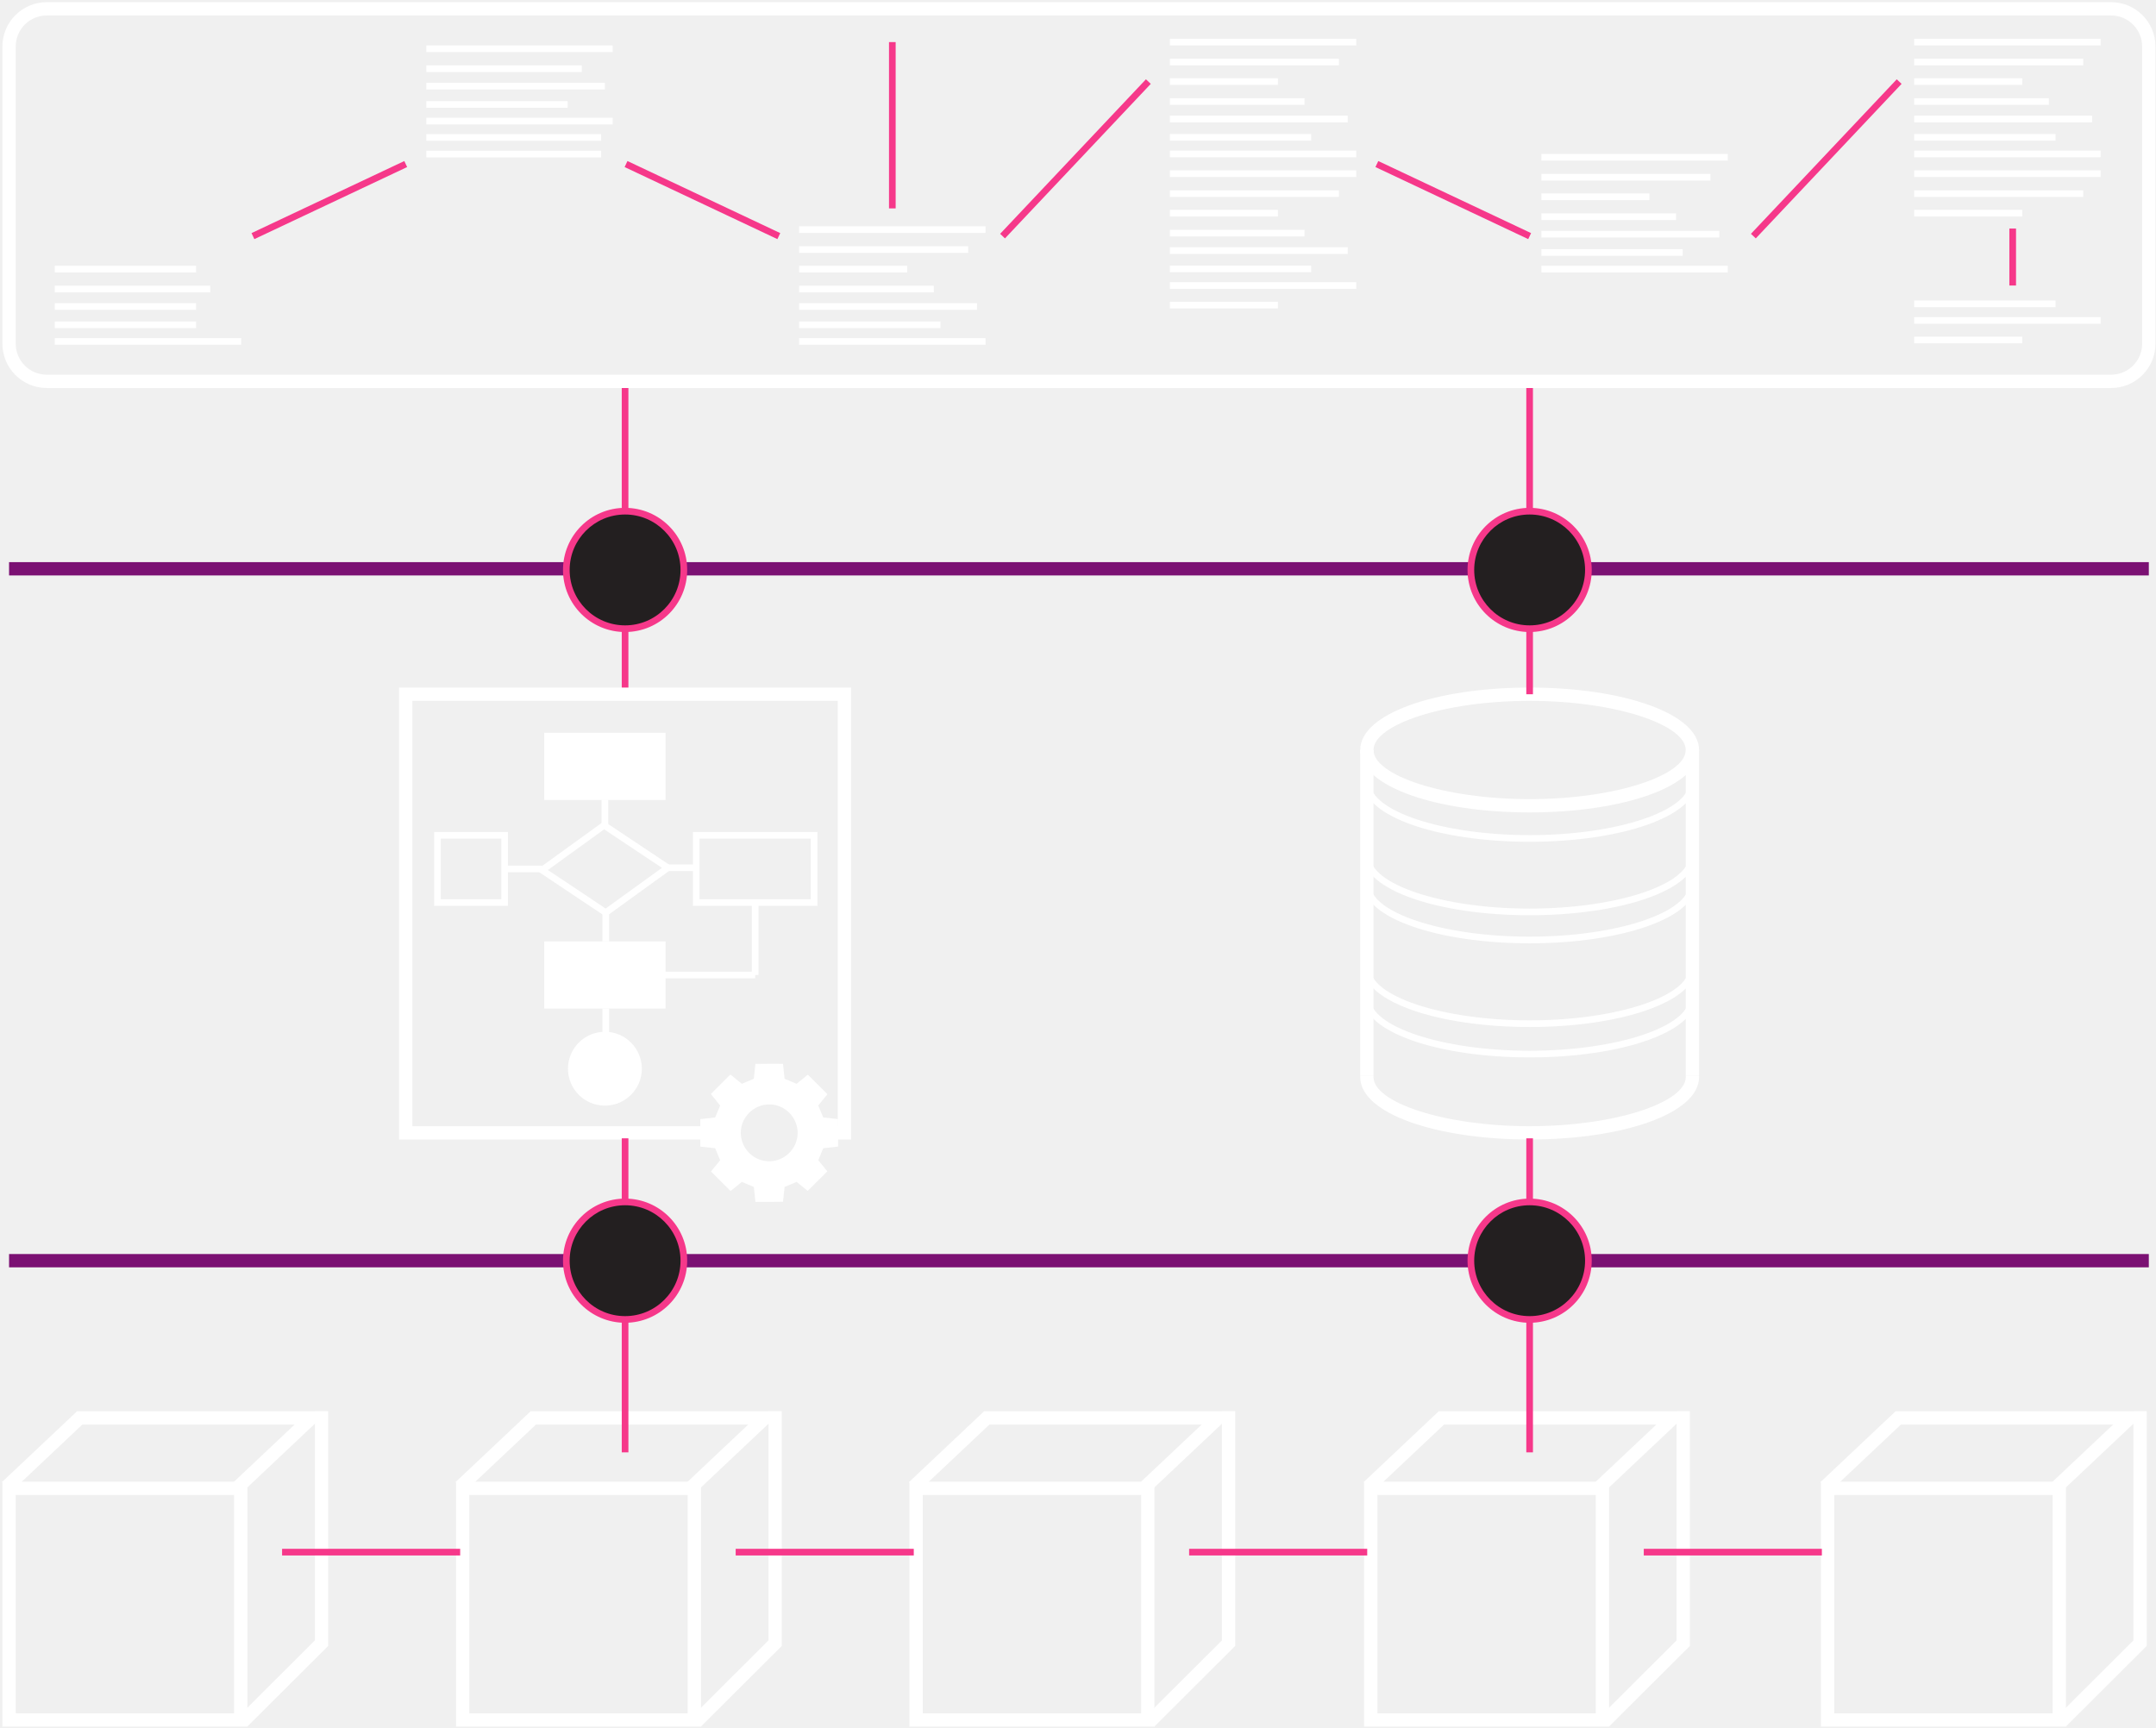
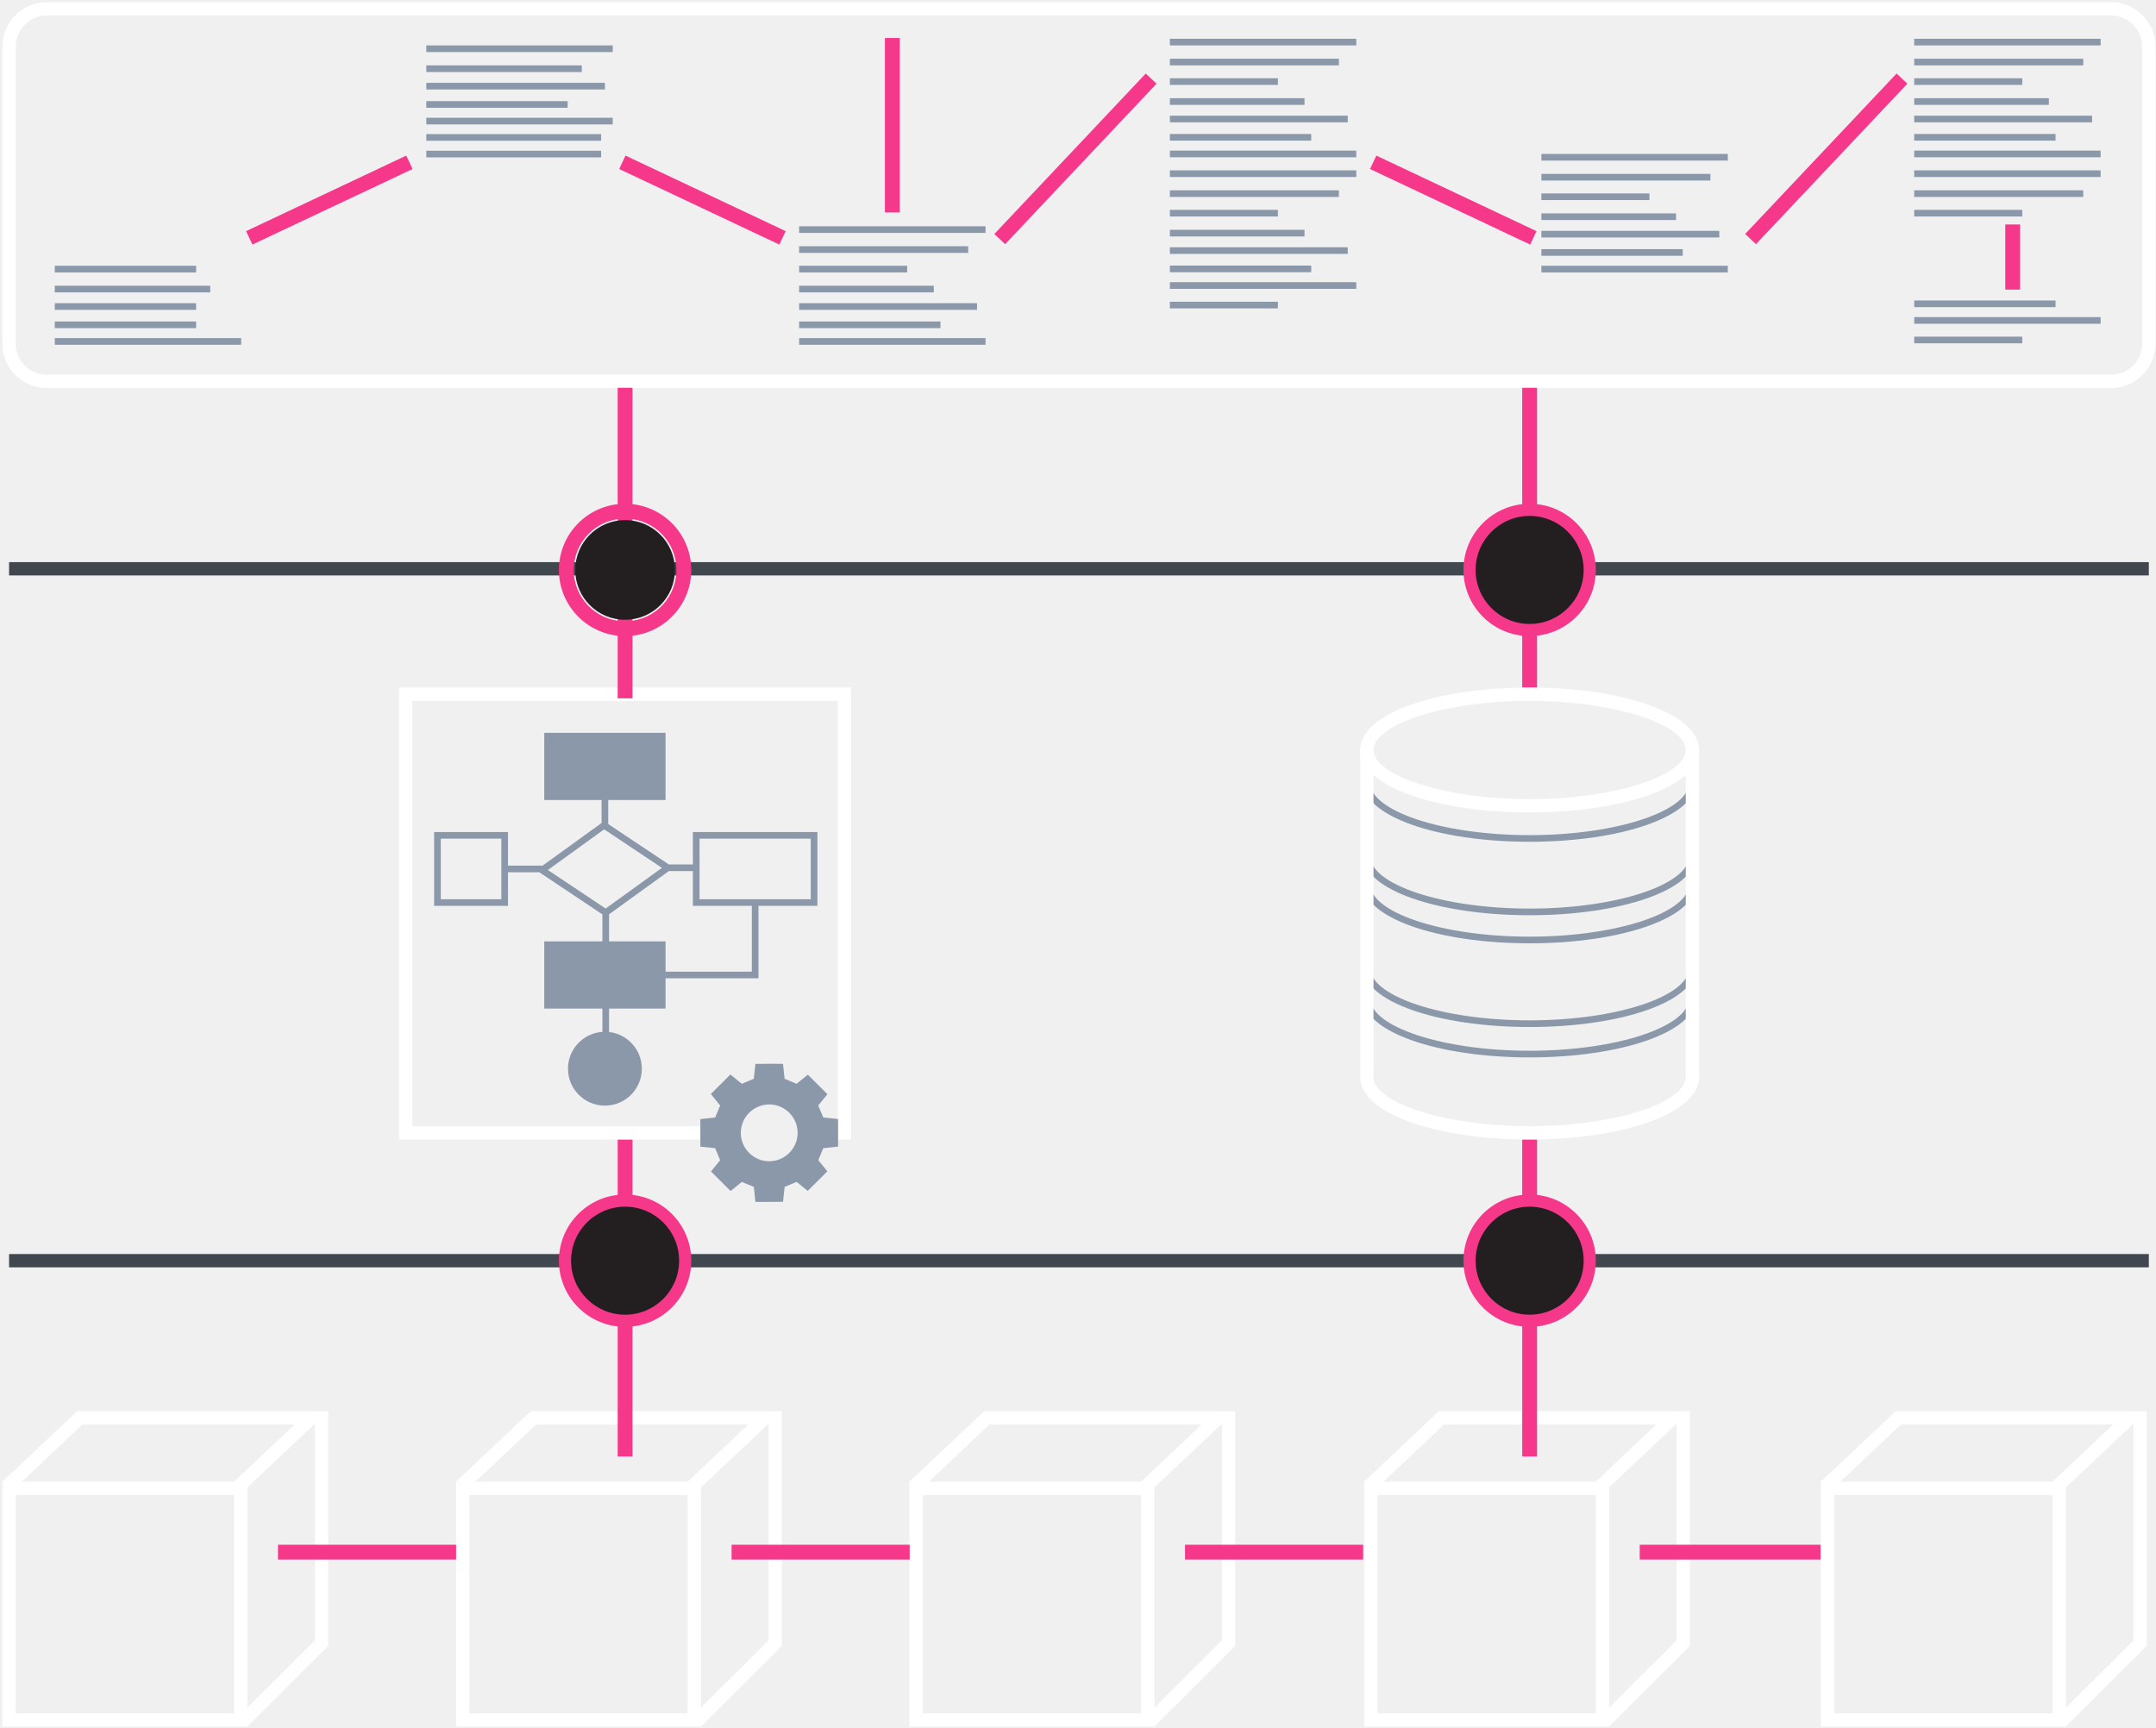
- <svg xmlns="http://www.w3.org/2000/svg" height="634" viewBox="0 0 791 634" width="791">
+ <svg xmlns="http://www.w3.org/2000/svg" width="791" height="634" viewBox="0 0 791 634">
  <g fill="none" fill-rule="evenodd" transform="translate(.288 .119)">
-     <path d="m3.037 211.032v-4.882h785.041v4.882z" fill="#7b1173" fill-rule="nonzero" />
-     <path d="m3.037 464.914v-4.882h785.041v4.882z" fill="#7b1173" fill-rule="nonzero" />
-     <path d="m623.071 275.082c0 13.354-27.88 22.908-62.163 22.908-34.285 0-62.163-9.554-62.163-22.908 0-13.355 27.88-22.911 62.163-22.911 34.282 0 62.163 9.556 62.163 22.911zm-4.882 0c0-9.239-25.644-18.029-57.282-18.029-31.639 0-57.282 8.789-57.282 18.029 0 9.239 25.641 18.026 57.282 18.026 31.639 0 57.282-8.788 57.282-18.026zm-119.43 119.577h4.882c0 .116-.004.212-.01.341-.004.088-.004.089-.004.096 0 9.246 25.619 18.025 57.282 18.025s57.282-8.779 57.282-18.025c0-.011-0-.015-.009-.143-.013-.185-.021-.321-.021-.485h4.882c0 .011 0.0.015.009.143.013.185.021.321.021.485 0 13.361-27.856 22.907-62.163 22.907s-62.163-9.546-62.163-22.907c0-.116.004-.212.01-.341.004-.088.004-.089.004-.096zm1.22-81.069h2.441c0 .088-.003.161-.009.28-.005.099-.006.123-.006.157 0 10.275 26.179 19.247 58.502 19.247s58.502-8.972 58.502-19.247c0-.049-.002-.086-.012-.228-.012-.171-.018-.274-.018-.399h2.441c0 .049.002.086.012.228.012.171.018.274.018.399 0 12.333-27.297 21.688-60.943 21.688s-60.943-9.355-60.943-21.688c0-.088.003-.161.009-.28.005-.099.006-.123.006-.157z" fill="#fff" fill-rule="nonzero" />
-     <path d="m499.979 323.893h2.441c-.001.109-.001.109-.005.2-.002.042-.002.042-.004.08-.005.099-.006.124-.006.159 0 10.275 26.178 19.244 58.502 19.244s58.502-8.97 58.502-19.244c0-.049-.002-.086-.012-.228-.012-.171-.018-.274-.018-.399h2.441c0 .049.002.086.012.228.012.171.018.274.018.399 0 12.332-27.296 21.685-60.943 21.685s-60.943-9.353-60.943-21.685c0-.089.003-.162.009-.282.002-.035.002-.035.003-.066.002-.055.002-.055.003-.091zm0 41.862h2.441c0 .088-.003.161-.009.28-.005.099-.006.123-.006.157 0 10.275 26.179 19.247 58.502 19.247s58.502-8.972 58.502-19.247c0-.049-.002-.086-.012-.228-.012-.171-.018-.274-.018-.399h2.441c0 .049.002.086.012.228.012.171.018.274.018.399 0 12.333-27.297 21.688-60.943 21.688s-60.943-9.355-60.943-21.688c0-.088.003-.161.009-.28.005-.099.006-.123.006-.157zm-.015-78.684h2.441c0 10.276 26.18 19.249 58.502 19.249 32.32 0 58.502-8.974 58.502-19.249h2.441c0 12.333-27.3 21.69-60.943 21.69-33.644 0-60.943-9.357-60.943-21.69z" fill="#fff" fill-rule="nonzero" />
-     <path d="m499.979 354.603h2.441c-.001.109-.001.109-.005.2-.002.042-.002.042-.004.08-.005.099-.006.124-.006.159 0 10.275 26.178 19.244 58.502 19.244s58.502-8.97 58.502-19.244c0-.049-.002-.086-.012-.228-.012-.171-.018-.274-.018-.399h2.441c0 .049.002.086.012.228.012.171.018.274.018.399 0 12.332-27.296 21.685-60.943 21.685s-60.943-9.353-60.943-21.685c0-.089.003-.162.009-.282.002-.035.002-.035.003-.066.002-.055.002-.055.003-.091z" fill="#fff" fill-rule="nonzero" />
-     <path d="m498.744 275.082h4.882v119.574h-4.882z" fill="#fff" fill-rule="nonzero" />
-     <path d="m618.189 275.082h4.882v119.384h-4.882z" fill="#fff" fill-rule="nonzero" />
-     <path d="m559.684 138.677h2.441l.003 115.938h-2.441z" fill="#f6388a" fill-rule="nonzero" />
-     <path d="m227.821 138.677h2.441l.003 115.938h-2.441z" fill="#f6388a" fill-rule="nonzero" />
-     <path d="m151.007 413.125h119.021v4.882h-123.903v-165.833h165.838v165.833h-18.886v-4.882h14.004v-156.069h-156.074z" fill="#fff" fill-rule="nonzero" />
-     <path d="m167.018 633.443v-89.875h89.875v89.875zm84.994-4.882v-80.112h-80.112v80.112z" fill="#fff" fill-rule="nonzero" />
-     <path d="m170.217 547.245-3.35-3.551 27.556-25.99h92.109l-31.321 29.541-3.349-3.551 22.379-21.108h-77.879z" fill="#fff" fill-rule="nonzero" />
-     <path d="m281.659 517.817h4.882v86.006l-29.675 29.597-3.447-3.457 28.24-28.166z" fill="#fff" fill-rule="nonzero" />
-     <path d="m333.377 633.443v-89.875h89.875v89.875zm84.994-4.882v-80.112h-80.112v80.112z" fill="#fff" fill-rule="nonzero" />
-     <path d="m362.723 522.586-26.145 24.659-3.35-3.551 27.556-25.99h92.108l-31.321 29.541-3.349-3.551 22.379-21.108z" fill="#fff" fill-rule="nonzero" />
-     <path d="m448.019 517.817h4.881v86.006l-29.674 29.597-3.447-3.457 28.24-28.166z" fill="#fff" fill-rule="nonzero" />
-     <path d="m667.789 633.443v-89.875h89.875v89.875zm84.994-4.882v-80.112h-80.112v80.112z" fill="#fff" fill-rule="nonzero" />
-     <path d="m670.989 547.245-3.35-3.551 27.556-25.99h92.109l-31.321 29.541-3.35-3.551 22.38-21.108h-77.879z" fill="#fff" fill-rule="nonzero" />
-     <path d="m782.43 517.817h4.882v86.006l-29.674 29.597-3.448-3.457 28.24-28.166z" fill="#fff" fill-rule="nonzero" />
-     <path d="m.597 633.443v-89.875h89.875v89.875zm4.882-4.882h80.112v-80.112h-80.112z" fill="#fff" fill-rule="nonzero" />
-     <path d="m3.797 547.245-3.35-3.551 27.556-25.99h92.108l-31.321 29.541-3.349-3.551 22.379-21.108h-77.878z" fill="#fff" fill-rule="nonzero" />
-     <path d="m115.239 517.817h4.882v86.006l-29.674 29.597-3.448-3.457 28.24-28.166z" fill="#fff" fill-rule="nonzero" />
-     <path d="m500.181 633.443v-89.875h89.875v89.875zm84.994-4.882v-80.112h-80.112v80.112z" fill="#fff" fill-rule="nonzero" />
-     <path d="m503.382 547.245-3.35-3.551 27.556-25.99h92.109l-31.322 29.541-3.349-3.551 22.38-21.108h-77.879z" fill="#fff" fill-rule="nonzero" />
-     <path d="m614.823 517.817h4.882v86.006l-29.674 29.597-3.448-3.457 28.24-28.166z" fill="#fff" fill-rule="nonzero" />
-     <path d="m103.203 570.639v-2.441h65.339v2.441z" fill="#f6388a" fill-rule="nonzero" />
-     <path d="m269.622 570.639v-2.441h65.339v2.441z" fill="#f6388a" fill-rule="nonzero" />
-     <path d="m435.982 570.639v-2.441h65.339v2.441z" fill="#f6388a" fill-rule="nonzero" />
-     <path d="m602.786 570.639v-2.441h65.34v2.441z" fill="#f6388a" fill-rule="nonzero" />
-     <path d="m785.637 125.975v-109.017c0-6.294-5.102-11.397-11.397-11.397h-757.365c-6.294 0-11.397 5.102-11.397 11.397v109.017c0 6.294 5.102 11.397 11.397 11.397h757.365c6.294 0 11.397-5.102 11.397-11.397zm4.882 0c0 8.991-7.288 16.279-16.279 16.279h-757.365c-8.991 0-16.279-7.288-16.279-16.279v-109.017c0-8.991 7.288-16.279 16.279-16.279h757.365c8.991 0 16.279 7.288 16.279 16.279zm-569.154 178.22-20.648 14.928 21.2 14.138 20.646-14.926zm.608 32.037-25.535-17.028 24.87-17.981 25.532 17.031zm-62.992-3.953v-27.102h27.099v27.102zm24.658-2.441v-22.22h-22.217v22.22z" fill="#fff" fill-rule="nonzero" />
-     <path d="m559.687 417.566h2.441l.002 115.241h-2.441z" fill="#f6388a" fill-rule="nonzero" />
-     <path d="m199.392 369.966h44.498v-24.658h-44.498z" fill="#fff" />
-     <path d="m199.392 293.435h44.498v-24.66h-44.498z" fill="#fff" />
-     <path d="m253.922 332.278v-27.102h45.687v27.102zm43.246-2.441v-22.22h-40.805v22.22z" fill="#fff" fill-rule="nonzero" />
-     <path d="m233.97 392.027c0 6.81-5.519 12.332-12.328 12.332-6.81 0-12.329-5.521-12.329-12.332 0-6.81 5.519-12.329 12.329-12.329 6.809 0 12.328 5.519 12.328 12.329" fill="#fff" />
-     <path d="m235.19 392.027c0 7.48-6.071 13.552-13.549 13.552-7.479 0-13.55-6.073-13.55-13.552 0-7.479 6.071-13.55 13.55-13.55 7.479 0 13.549 6.07 13.549 13.55zm-2.441 0c0-6.131-4.977-11.109-11.108-11.109-6.131 0-11.109 4.978-11.109 11.109 0 6.132 4.978 11.111 11.109 11.111 6.13 0 11.108-4.979 11.108-11.111z" fill="#fff" fill-rule="nonzero" />
-     <path d="m184.861 319.946v-2.44h13.718v2.44z" fill="#fff" fill-rule="nonzero" />
-     <path d="m244.703 319.514v-2.441h10.44v2.441z" fill="#fff" fill-rule="nonzero" />
-     <path d="m220.419 293.435h2.441v9.274h-2.441z" fill="#fff" fill-rule="nonzero" />
-     <path d="m220.725 334.746h2.441v10.562h-2.441z" fill="#fff" fill-rule="nonzero" />
-     <path d="m220.725 369.964h2.441v9.732h-2.441z" fill="#fff" fill-rule="nonzero" />
-     <path d="m275.547 331.058h2.44v26.579h-2.44z" fill="#fff" fill-rule="nonzero" />
-     <path d="m276.767 356.417v2.441h-36.575v-2.441z" fill="#fff" fill-rule="nonzero" />
-     <path d="m281.873 425.992c5.753.017 10.472-4.672 10.479-10.408.007-5.696-4.645-10.407-10.318-10.449-5.763-.041-10.508 4.623-10.538 10.349-.032 5.756 4.643 10.491 10.376 10.508m19.881-16.065c1.738.186 3.554.378 5.438.579v10.102c-1.814.198-3.659.398-5.441.593-.62 1.491-1.201 2.885-1.826 4.396 1.094 1.345 2.246 2.77 3.322 4.096-2.39 2.375-4.733 4.704-7.208 7.169-1.228-1.001-2.668-2.172-4.067-3.307-1.462.615-2.856 1.201-4.396 1.845-.183 1.706-.376 3.522-.588 5.458-3.347.098-6.691.024-10.12.051-.2-1.882-.393-3.696-.586-5.502-1.477-.618-2.902-1.218-4.406-1.843-1.372 1.111-2.792 2.263-4.125 3.347-2.402-2.404-4.743-4.74-7.184-7.176 1.047-1.281 2.202-2.702 3.364-4.133-.6-1.438-1.196-2.861-1.84-4.406-1.74-.181-3.552-.376-5.434-.574v-10.105c1.811-.2 3.654-.4 5.441-.591.618-1.487 1.199-2.885 1.823-4.391-1.101-1.372-2.277-2.822-3.412-4.223 2.402-2.395 4.721-4.711 7.142-7.128 1.445.991 2.778 2.307 4.242 3.381 1.443-.608 2.836-1.191 4.381-1.838.181-1.704.373-3.517.581-5.463 3.349-.09 6.688-.024 10.125-.037.2 1.872.393 3.688.586 5.497 1.474.618 2.9 1.216 4.401 1.843 1.372-1.116 2.792-2.268 4.13-3.351 2.402 2.399 4.743 4.735 7.181 7.167-1.047 1.291-2.199 2.712-3.361 4.147.6 1.435 1.191 2.856 1.836 4.396" fill="#fff" />
-     <path d="m582.473 462.473c0 11.907-9.654 21.561-21.563 21.561s-21.561-9.654-21.561-21.561c0-11.909 9.651-21.563 21.561-21.563s21.563 9.654 21.563 21.563" fill="#231f20" />
-     <path d="m583.693 462.472c0 12.575-10.208 22.783-22.784 22.783-12.574 0-22.781-10.208-22.781-22.783 0-12.574 10.208-22.783 22.781-22.783 12.576 0 22.784 10.208 22.784 22.783zm-2.441 0c0-11.227-9.115-20.342-20.343-20.342-11.226 0-20.34 9.115-20.34 20.342 0 11.226 9.115 20.342 20.34 20.342 11.228 0 20.343-9.115 20.343-20.342z" fill="#f6388a" fill-rule="nonzero" />
-     <path d="m227.824 417.566h2.441l.002 115.241h-2.441z" fill="#f6388a" fill-rule="nonzero" />
-     <path d="m250.61 462.473c0 11.907-9.654 21.561-21.563 21.561-11.91 0-21.562-9.654-21.562-21.561 0-11.909 9.651-21.563 21.562-21.563 11.909 0 21.563 9.654 21.563 21.563" fill="#231f20" />
-     <path d="m251.83 462.472c0 12.575-10.208 22.783-22.784 22.783-12.574 0-22.782-10.208-22.782-22.783 0-12.574 10.208-22.783 22.782-22.783 12.576 0 22.784 10.208 22.784 22.783zm-2.441 0c0-11.227-9.115-20.342-20.343-20.342-11.226 0-20.341 9.115-20.341 20.342 0 11.226 9.115 20.342 20.341 20.342 11.228 0 20.343-9.115 20.343-20.342z" fill="#f6388a" fill-rule="nonzero" />
-     <path d="m582.473 209.011c0 11.909-9.654 21.563-21.563 21.563s-21.561-9.654-21.561-21.563c0-11.907 9.651-21.561 21.561-21.561s21.563 9.654 21.563 21.561" fill="#231f20" />
-     <path d="m583.693 209.013c0 12.574-10.208 22.781-22.784 22.781-12.574 0-22.781-10.208-22.781-22.781 0-12.576 10.207-22.784 22.781-22.784 12.576 0 22.784 10.208 22.784 22.784zm-2.441 0c0-11.228-9.115-20.343-20.343-20.343-11.226 0-20.34 9.115-20.34 20.343 0 11.226 9.115 20.34 20.34 20.34 11.228 0 20.343-9.114 20.343-20.34z" fill="#f6388a" fill-rule="nonzero" />
-     <path d="m250.61 209.011c0 11.909-9.654 21.563-21.563 21.563-11.91 0-21.562-9.654-21.562-21.563 0-11.907 9.651-21.561 21.562-21.561 11.909 0 21.563 9.654 21.563 21.561" fill="#231f20" />
-     <g fill-rule="nonzero">
-       <path d="m251.83 209.013c0 12.574-10.208 22.781-22.784 22.781-12.574 0-22.782-10.208-22.782-22.781 0-12.576 10.208-22.784 22.782-22.784 12.576 0 22.784 10.208 22.784 22.784zm-2.441 0c0-11.228-9.115-20.343-20.343-20.343-11.226 0-20.341 9.115-20.341 20.343 0 11.226 9.115 20.34 20.341 20.34 11.228 0 20.343-9.114 20.343-20.34z" fill="#f6388a" />
-       <path d="m19.807 126.387v-2.441h68.39v2.441z" fill="#fff" />
-       <path d="m19.807 120.285v-2.441h51.855v2.441z" fill="#fff" />
-       <path d="m19.807 113.572v-2.441h51.855v2.441z" fill="#fff" />
-       <path d="m19.807 99.842v-2.441h51.855v2.441z" fill="#fff" />
-       <path d="m19.807 107.165v-2.441h57.042v2.441z" fill="#fff" />
-       <path d="m292.899 126.387v-2.441h68.39v2.441z" fill="#fff" />
-       <path d="m292.899 120.285v-2.441h51.856v2.441z" fill="#fff" />
-       <path d="m292.899 113.572v-2.441h65.269v2.441z" fill="#fff" />
-       <path d="m292.899 99.842v-2.441h39.639v2.441z" fill="#fff" />
-       <path d="m292.899 107.165v-2.441h49.402v2.441z" fill="#fff" />
-       <path d="m292.899 85.35v-2.441h68.39v2.441z" fill="#fff" />
-       <path d="m292.899 92.673v-2.441h62.015v2.441z" fill="#fff" />
-       <path d="m565.223 99.842v-2.441h68.39v2.441z" fill="#fff" />
-       <path d="m565.223 93.74v-2.441h51.855v2.441z" fill="#fff" />
-       <path d="m565.223 87.027v-2.441h65.268v2.441z" fill="#fff" />
-       <path d="m565.223 73.297v-2.441h39.638v2.441z" fill="#fff" />
-       <path d="m565.223 80.619v-2.44h49.402v2.44z" fill="#fff" />
-       <path d="m565.223 58.805v-2.441h68.39v2.441z" fill="#fff" />
-       <path d="m565.223 66.128v-2.441h62.014v2.441z" fill="#fff" />
-       <path d="m428.918 57.584v-2.441h68.391v2.441z" fill="#fff" />
-       <path d="m428.918 51.482v-2.441h51.856v2.441z" fill="#fff" />
-       <path d="m428.918 44.769v-2.441h65.266v2.441z" fill="#fff" />
-       <path d="m428.918 31.039v-2.441h39.636v2.441z" fill="#fff" />
-       <path d="m428.918 38.362v-2.441h49.4v2.441z" fill="#fff" />
-       <path d="m428.918 16.545v-2.441h68.391v2.441z" fill="#fff" />
-       <path d="m428.918 23.868v-2.441h62.012v2.441z" fill="#fff" />
-       <path d="m428.918 105.869v-2.441h68.391v2.441z" fill="#fff" />
-       <path d="m428.918 99.766v-2.441h51.856v2.441z" fill="#fff" />
-       <path d="m428.918 93.054v-2.441h65.266v2.441z" fill="#fff" />
-       <path d="m428.918 79.323v-2.441h39.636v2.441z" fill="#fff" />
-       <path d="m428.918 113.04v-2.441h39.636v2.441z" fill="#fff" />
-       <path d="m428.918 86.646v-2.441h49.4v2.441z" fill="#fff" />
-       <path d="m428.918 64.831v-2.44h68.391v2.44z" fill="#fff" />
-       <path d="m428.918 72.154v-2.441h62.012v2.441z" fill="#fff" />
-       <path d="m702.003 57.584v-2.441h68.391v2.441z" fill="#fff" />
-       <path d="m702.003 51.482v-2.441h51.856v2.441z" fill="#fff" />
-       <path d="m702.003 44.769v-2.441h65.266v2.441z" fill="#fff" />
-       <path d="m702.003 31.039v-2.441h39.636v2.441z" fill="#fff" />
-       <path d="m702.003 38.362v-2.441h49.4v2.441z" fill="#fff" />
-       <path d="m702.003 16.545v-2.441h68.391v2.441z" fill="#fff" />
-       <path d="m702.003 23.868v-2.441h62.013v2.441z" fill="#fff" />
-       <path d="m702.003 118.684v-2.441h68.391v2.441z" fill="#fff" />
-       <path d="m702.003 112.581v-2.441h51.856v2.441z" fill="#fff" />
-       <path d="m702.003 79.323v-2.441h39.636v2.441z" fill="#fff" />
-       <path d="m702.003 125.855v-2.441h39.636v2.441z" fill="#fff" />
-       <path d="m702.003 64.831v-2.44h68.391v2.44z" fill="#fff" />
-       <path d="m702.003 72.154v-2.441h62.013v2.441z" fill="#fff" />
-       <path d="m156.122 45.531v-2.441h68.389v2.441z" fill="#fff" />
-       <path d="m156.122 51.531v-2.441h64.133v2.441z" fill="#fff" />
-       <path d="m156.122 57.633v-2.441h64.133v2.441z" fill="#fff" />
-       <path d="m156.122 39.429v-2.441h51.855v2.441z" fill="#fff" />
-       <path d="m156.122 32.716v-2.441h65.517v2.441z" fill="#fff" />
-       <path d="m156.122 18.986v-2.441h68.389v2.441z" fill="#fff" />
-       <path d="m156.122 26.309v-2.441h57.042v2.441z" fill="#fff" />
-       <path d="m93.033 87.621-1.042-2.208 56.054-26.443 1.041 2.208z" fill="#f6388a" />
-       <path d="m368.419 87.354-1.776-1.675 53.493-56.7 1.776 1.675z" fill="#f6388a" />
-       <path d="m643.879 87.354-1.776-1.675 53.494-56.7 1.775 1.675z" fill="#f6388a" />
-       <path d="m285.968 85.413-1.042 2.208-56.053-26.443 1.041-2.208z" fill="#f6388a" />
-       <path d="m561.435 85.413-1.041 2.208-56.056-26.443 1.041-2.208z" fill="#f6388a" />
-       <path d="m328.315 76.348h-2.441v-61.024h2.441z" fill="#f6388a" />
-       <path d="m739.355 104.648h-2.441v-20.902h2.441z" fill="#f6388a" />
-     </g>
+     <polygon fill="#41474E" fill-rule="nonzero" points="3.037 211.032 3.037 206.15 788.078 206.15 788.078 211.032" />
+     <polygon fill="#41474E" fill-rule="nonzero" points="3.037 464.914 3.037 460.032 788.078 460.032 788.078 464.914" />
+     <path fill="#FFF" fill-rule="nonzero" d="M623.071 275.082C623.071 288.436 595.191 297.99 560.907 297.99 526.622 297.99 498.744 288.436 498.744 275.082 498.744 261.727 526.624 252.171 560.907 252.171 595.189 252.171 623.071 261.728 623.071 275.082zM618.189 275.082C618.189 265.843 592.545 257.053 560.907 257.053 529.268 257.053 503.626 265.842 503.626 275.082 503.626 284.321 529.267 293.108 560.907 293.108 592.546 293.108 618.189 284.321 618.189 275.082zM498.758 394.659L503.64 394.659C503.64 394.774 503.637 394.871 503.63 395 503.626 395.088 503.626 395.089 503.626 395.096 503.626 404.342 529.245 413.121 560.907 413.121 592.57 413.121 618.189 404.342 618.189 395.096 618.189 395.084 618.189 395.081 618.18 394.953 618.167 394.768 618.16 394.632 618.16 394.468L623.041 394.468C623.041 394.48 623.042 394.483 623.05 394.611 623.064 394.796 623.071 394.932 623.071 395.096 623.071 408.457 595.215 418.003 560.907 418.003 526.6 418.003 498.744 408.457 498.744 395.096 498.744 394.98 498.747 394.884 498.754 394.754 498.758 394.666 498.758 394.665 498.758 394.659z" />
+     <path fill="#8B98A9" fill-rule="nonzero" d="M499.979,313.59 L502.42,313.59 C502.42,313.679 502.417,313.751 502.411,313.87 C502.406,313.969 502.405,313.993 502.405,314.027 C502.405,324.302 528.584,333.274 560.907,333.274 C593.23,333.274 619.409,324.302 619.409,314.027 C619.409,313.978 619.407,313.941 619.398,313.799 C619.385,313.628 619.38,313.525 619.38,313.4 L621.821,313.4 C621.821,313.449 621.823,313.486 621.833,313.628 C621.845,313.799 621.85,313.902 621.85,314.027 C621.85,326.36 594.553,335.715 560.907,335.715 C527.262,335.715 499.964,326.36 499.964,314.027 C499.964,313.939 499.967,313.867 499.973,313.747 C499.978,313.649 499.979,313.624 499.979,313.59 Z" />
+     <path fill="#8B98A9" fill-rule="nonzero" d="M499.979 323.893L502.42 323.893C502.419 324.003 502.419 324.003 502.415 324.094 502.413 324.136 502.413 324.136 502.411 324.173 502.406 324.272 502.405 324.298 502.405 324.333 502.405 334.608 528.583 343.577 560.907 343.577 593.232 343.577 619.409 334.608 619.409 324.333 619.409 324.283 619.407 324.247 619.398 324.105 619.385 323.934 619.38 323.831 619.38 323.706L621.821 323.706C621.821 323.755 621.823 323.791 621.833 323.934 621.845 324.105 621.85 324.207 621.85 324.333 621.85 336.665 594.554 346.018 560.907 346.018 527.26 346.018 499.964 336.665 499.964 324.333 499.964 324.244 499.967 324.171 499.973 324.051 499.975 324.016 499.975 324.016 499.976 323.985 499.979 323.93 499.979 323.93 499.979 323.893zM499.979 365.756L502.42 365.756C502.42 365.844 502.417 365.916 502.411 366.036 502.406 366.134 502.405 366.159 502.405 366.193 502.405 376.468 528.584 385.439 560.907 385.439 593.23 385.439 619.409 376.468 619.409 366.193 619.409 366.143 619.407 366.107 619.398 365.964 619.385 365.794 619.38 365.691 619.38 365.565L621.821 365.565C621.821 365.615 621.823 365.651 621.833 365.793 621.845 365.964 621.85 366.067 621.85 366.193 621.85 378.525 594.553 387.88 560.907 387.88 527.262 387.88 499.964 378.525 499.964 366.193 499.964 366.104 499.967 366.032 499.973 365.913 499.978 365.814 499.979 365.789 499.979 365.756zM499.964 287.072L502.405 287.072C502.405 297.348 528.585 306.321 560.907 306.321 593.228 306.321 619.409 297.347 619.409 287.072L621.85 287.072C621.85 299.405 594.55 308.762 560.907 308.762 527.263 308.762 499.964 299.405 499.964 287.072z" />
+     <path fill="#8B98A9" fill-rule="nonzero" d="M499.979,354.603 L502.42,354.603 C502.419,354.712 502.419,354.712 502.415,354.803 C502.413,354.845 502.413,354.845 502.411,354.883 C502.406,354.982 502.405,355.007 502.405,355.042 C502.405,365.317 528.583,374.287 560.907,374.287 C593.232,374.287 619.409,365.317 619.409,355.042 C619.409,354.993 619.407,354.956 619.398,354.814 C619.385,354.643 619.38,354.54 619.38,354.415 L621.821,354.415 C621.821,354.464 621.823,354.501 621.833,354.643 C621.845,354.814 621.85,354.917 621.85,355.042 C621.85,367.375 594.554,376.728 560.907,376.728 C527.26,376.728 499.964,367.375 499.964,355.042 C499.964,354.953 499.967,354.881 499.973,354.761 C499.975,354.725 499.975,354.725 499.976,354.694 C499.979,354.64 499.979,354.64 499.979,354.603 Z" />
+     <polygon fill="#FFF" fill-rule="nonzero" points="498.744 275.082 503.626 275.082 503.626 394.656 498.744 394.656" />
+     <polygon fill="#FFF" fill-rule="nonzero" points="618.189 275.082 623.071 275.082 623.071 394.466 618.189 394.466" />
+     <polygon fill="#FFF" fill-rule="nonzero" points="151.007 413.125 270.028 413.125 270.028 418.007 146.125 418.007 146.125 252.174 311.963 252.174 311.963 418.007 293.077 418.007 293.077 413.125 307.081 413.125 307.081 257.056 151.007 257.056" />
+     <path fill="#FFF" fill-rule="nonzero" d="M167.018,633.443 L167.018,543.567 L256.893,543.567 L256.893,633.443 L167.018,633.443 Z M252.011,628.561 L252.011,548.449 L171.9,548.449 L171.9,628.561 L252.011,628.561 Z" />
+     <polygon fill="#FFF" fill-rule="nonzero" points="170.217 547.245 166.867 543.694 194.423 517.704 286.532 517.704 255.211 547.245 251.862 543.694 274.241 522.586 196.362 522.586" />
+     <polygon fill="#FFF" fill-rule="nonzero" points="281.659 517.817 286.541 517.817 286.541 603.823 256.866 633.42 253.419 629.963 281.659 601.797" />
+     <path fill="#FFF" fill-rule="nonzero" d="M333.377,633.443 L333.377,543.567 L423.253,543.567 L423.253,633.443 L333.377,633.443 Z M418.371,628.561 L418.371,548.449 L338.259,548.449 L338.259,628.561 L418.371,628.561 Z" />
+     <polygon fill="#FFF" fill-rule="nonzero" points="362.723 522.586 336.578 547.245 333.228 543.694 360.784 517.704 452.892 517.704 421.571 547.245 418.222 543.694 440.601 522.586" />
+     <polygon fill="#FFF" fill-rule="nonzero" points="448.019 517.817 452.9 517.817 452.9 603.823 423.226 633.42 419.779 629.963 448.019 601.797" />
+     <path fill="#FFF" fill-rule="nonzero" d="M667.789,633.443 L667.789,543.567 L757.664,543.567 L757.664,633.443 L667.789,633.443 Z M752.782,628.561 L752.782,548.449 L672.671,548.449 L672.671,628.561 L752.782,628.561 Z" />
+     <polygon fill="#FFF" fill-rule="nonzero" points="670.989 547.245 667.639 543.694 695.195 517.704 787.304 517.704 755.983 547.245 752.633 543.694 775.013 522.586 697.134 522.586" />
+     <polygon fill="#FFF" fill-rule="nonzero" points="782.43 517.817 787.312 517.817 787.312 603.823 757.638 633.42 754.19 629.963 782.43 601.797" />
+     <path fill="#FFF" fill-rule="nonzero" d="M0.597,633.443 L0.597,543.567 L90.472,543.567 L90.472,633.443 L0.597,633.443 Z M5.479,628.561 L85.591,628.561 L85.591,548.449 L5.479,548.449 L5.479,628.561 Z" />
+     <polygon fill="#FFF" fill-rule="nonzero" points="3.797 547.245 .447 543.694 28.003 517.704 120.111 517.704 88.79 547.245 85.441 543.694 107.82 522.586 29.942 522.586" />
+     <polygon fill="#FFF" fill-rule="nonzero" points="115.239 517.817 120.121 517.817 120.121 603.823 90.447 633.42 86.999 629.963 115.239 601.797" />
+     <path fill="#FFF" fill-rule="nonzero" d="M500.181,633.443 L500.181,543.567 L590.057,543.567 L590.057,633.443 L500.181,633.443 Z M585.175,628.561 L585.175,548.449 L505.063,548.449 L505.063,628.561 L585.175,628.561 Z" />
+     <polygon fill="#FFF" fill-rule="nonzero" points="503.382 547.245 500.032 543.694 527.588 517.704 619.697 517.704 588.375 547.245 585.026 543.694 607.406 522.586 529.527 522.586" />
+     <polygon fill="#FFF" fill-rule="nonzero" points="614.823 517.817 619.705 517.817 619.705 603.823 590.031 633.42 586.583 629.963 614.823 601.797" />
+     <path fill="#FFF" fill-rule="nonzero" d="M785.637,125.975 L785.637,16.957 C785.637,10.663 780.535,5.561 774.241,5.561 L16.876,5.561 C10.581,5.561 5.479,10.663 5.479,16.957 L5.479,125.975 C5.479,132.269 10.581,137.371 16.876,137.371 L774.241,137.371 C780.535,137.371 785.637,132.269 785.637,125.975 Z M790.519,125.975 C790.519,134.965 783.231,142.253 774.241,142.253 L16.876,142.253 C7.885,142.253 0.597,134.965 0.597,125.975 L0.597,16.957 C0.597,7.967 7.885,0.679 16.876,0.679 L774.241,0.679 C783.231,0.679 790.519,7.967 790.519,16.957 L790.519,125.975 Z" />
+     <path fill="#F6388A" fill-rule="nonzero" stroke="#F6388A" stroke-width="3" d="M230.263,186.261 C242.274,186.894 251.83,196.845 251.83,209.013 C251.83,221.179 242.275,231.129 230.264,231.762 L230.265,254.615 L227.824,254.615 L227.823,231.762 C215.817,231.125 206.265,221.176 206.265,209.013 C206.265,196.848 215.816,186.899 227.822,186.262 L227.821,143.677 L230.262,143.677 L230.263,186.261 Z M230.263,188.706 L230.264,229.317 C240.926,228.687 249.389,219.83 249.389,209.013 C249.389,198.193 240.926,189.336 230.263,188.706 Z M227.823,229.317 L227.822,188.707 C217.165,189.341 208.706,198.196 208.706,209.013 C208.706,219.828 217.166,228.684 227.823,229.317 Z M562.126,186.261 C574.137,186.894 583.693,196.845 583.693,209.013 C583.693,221.179 574.138,231.129 562.127,231.762 L562.128,250.615 L559.687,250.615 L559.686,231.762 C547.681,231.125 538.128,221.176 538.128,209.013 C538.128,196.848 547.68,186.899 559.685,186.262 L559.684,143.677 L562.125,143.677 L562.126,186.261 Z M562.126,188.706 L562.127,229.317 C572.789,228.687 581.252,219.83 581.252,209.013 C581.252,198.193 572.789,189.336 562.126,188.706 Z M559.686,229.317 L559.685,188.707 C549.029,189.341 540.569,198.197 540.569,209.013 C540.569,219.828 549.029,228.684 559.686,229.317 Z M230.265,439.721 C242.275,440.355 251.83,450.306 251.83,462.472 C251.83,474.637 242.276,484.588 230.266,485.222 L230.267,532.807 L227.826,532.807 L227.825,485.222 C215.818,484.586 206.265,474.636 206.265,462.472 C206.265,450.307 215.817,440.357 227.824,439.721 L227.824,419.566 L230.265,419.566 L230.265,439.721 Z M230.265,442.166 L230.266,482.777 C240.927,482.146 249.389,473.289 249.389,462.472 C249.389,451.654 240.926,442.797 230.265,442.166 Z M227.825,482.777 L227.824,442.166 C217.166,442.799 208.706,451.656 208.706,462.472 C208.706,473.288 217.167,482.144 227.825,482.777 Z M562.128,439.721 C574.138,440.355 583.693,450.306 583.693,462.472 C583.693,474.637 574.139,484.588 562.129,485.222 L562.13,532.807 L559.689,532.807 L559.688,485.222 C547.681,484.586 538.128,474.636 538.128,462.472 C538.128,450.307 547.681,440.357 559.687,439.721 L559.687,419.566 L562.128,419.566 L562.128,439.721 Z M562.128,442.166 L562.129,482.777 C572.79,482.146 581.252,473.289 581.252,462.472 C581.252,451.654 572.789,442.797 562.128,442.166 Z M559.688,482.777 L559.687,442.166 C549.03,442.799 540.569,451.656 540.569,462.472 C540.569,473.288 549.03,482.144 559.688,482.777 Z M103.203,570.639 L103.203,568.198 L165.542,568.198 L165.542,570.639 L103.203,570.639 Z M269.622,570.639 L269.622,568.198 L331.961,568.198 L331.961,570.639 L269.622,570.639 Z M435.982,570.639 L435.982,568.198 L498.321,568.198 L498.321,570.639 L435.982,570.639 Z M602.786,570.639 L602.786,568.198 L666.126,568.198 L666.126,570.639 L602.786,570.639 Z M93.033,87.621 L91.991,85.413 L148.045,58.97 L149.086,61.178 L93.033,87.621 Z M368.419,87.354 L366.643,85.679 L420.136,28.979 L421.912,30.654 L368.419,87.354 Z M643.879,87.354 L642.103,85.679 L695.597,28.979 L697.372,30.654 L643.879,87.354 Z M285.968,85.413 L284.926,87.621 L228.873,61.178 L229.914,58.97 L285.968,85.413 Z M561.435,85.413 L560.394,87.621 L504.338,61.178 L505.379,58.97 L561.435,85.413 Z M328.315,76.348 L325.874,76.348 L325.874,15.324 L328.315,15.324 L328.315,76.348 Z M739.355,104.648 L736.914,104.648 L736.914,83.746 L739.355,83.746 L739.355,104.648 Z" />
+     <path fill="#8B98A9" fill-rule="nonzero" d="M223.166,378.563 C229.928,379.321 235.19,385.064 235.19,392.027 C235.19,399.507 229.12,405.58 221.642,405.58 C214.163,405.58 208.092,399.507 208.092,392.027 C208.092,384.856 213.673,378.98 220.725,378.508 L220.725,369.966 L199.392,369.966 L199.392,345.308 L220.725,345.308 L220.725,335.399 L197.553,319.946 L186.082,319.946 L186.082,332.278 L158.982,332.278 L158.982,305.176 L186.082,305.176 L186.082,317.506 L198.579,317.506 L198.579,317.656 L220.419,301.866 L220.419,293.435 L199.392,293.435 L199.392,268.775 L243.89,268.775 L243.89,293.435 L222.86,293.435 L222.86,302.257 L245.073,317.073 L253.922,317.073 L253.922,305.176 L299.609,305.176 L299.609,332.278 L277.987,332.278 L277.987,358.858 L275.547,358.858 L243.89,358.858 L243.89,369.966 L223.166,369.966 L223.166,378.563 Z M243.89,356.417 L275.547,356.417 L275.547,332.278 L253.922,332.278 L253.922,319.514 L245.098,319.514 L223.166,335.37 L223.166,345.308 L243.89,345.308 L243.89,356.417 Z M221.366,304.194 L200.717,319.122 L221.918,333.26 L242.564,318.334 L221.366,304.194 Z M183.641,329.837 L183.641,307.617 L161.423,307.617 L161.423,329.837 L183.641,329.837 Z M297.168,329.837 L297.168,307.617 L256.363,307.617 L256.363,329.837 L297.168,329.837 Z" />
+     <path fill="#8B98A9" d="M281.873,425.992 C287.627,426.009 292.345,421.32 292.352,415.584 C292.36,409.888 287.707,405.177 282.035,405.135 C276.271,405.094 271.526,409.758 271.497,415.484 C271.465,421.24 276.14,425.975 281.873,425.992 M301.755,409.927 C303.493,410.112 305.309,410.305 307.193,410.505 L307.193,420.607 C305.38,420.805 303.534,421.005 301.752,421.201 C301.132,422.692 300.552,424.086 299.927,425.597 C301.02,426.942 302.172,428.367 303.249,429.693 C300.859,432.068 298.516,434.396 296.041,436.862 C294.813,435.861 293.373,434.689 291.974,433.554 C290.512,434.169 289.118,434.755 287.578,435.4 C287.395,437.106 287.202,438.922 286.99,440.858 C283.643,440.955 280.299,440.882 276.87,440.909 C276.669,439.027 276.477,437.213 276.284,435.407 C274.807,434.789 273.381,434.189 271.878,433.564 C270.506,434.675 269.085,435.827 267.753,436.911 C265.351,434.506 263.01,432.17 260.569,429.734 C261.616,428.453 262.771,427.032 263.933,425.602 C263.332,424.164 262.736,422.741 262.092,421.196 C260.352,421.015 258.54,420.82 256.659,420.622 L256.659,410.518 C258.47,410.317 260.313,410.117 262.099,409.927 C262.717,408.44 263.298,407.042 263.923,405.536 C262.822,404.164 261.645,402.714 260.51,401.313 C262.912,398.918 265.231,396.602 267.653,394.185 C269.098,395.176 270.43,396.492 271.895,397.566 C273.337,396.958 274.731,396.375 276.276,395.728 C276.457,394.024 276.65,392.211 276.857,390.265 C280.206,390.175 283.546,390.241 286.982,390.229 C287.183,392.101 287.375,393.917 287.568,395.726 C289.043,396.343 290.468,396.941 291.969,397.568 C293.341,396.453 294.762,395.301 296.099,394.217 C298.501,396.616 300.842,398.952 303.281,401.384 C302.233,402.675 301.081,404.095 299.919,405.531 C300.52,406.966 301.111,408.387 301.755,409.927" />
+     <path fill="#231F20" d="M580.729 462.473C580.729 473.417 571.856 482.29 560.91 482.29 549.964 482.29 541.093 473.417 541.093 462.473 541.093 451.527 549.964 442.654 560.91 442.654 571.856 442.654 580.729 451.527 580.729 462.473M248.865 462.473C248.865 473.416 239.993 482.289 229.047 482.289 218.1 482.289 209.229 473.416 209.229 462.473 209.229 451.527 218.1 442.654 229.047 442.654 239.993 442.654 248.865 451.527 248.865 462.473M580.729 209.011C580.729 219.957 571.856 228.83 560.91 228.83 549.964 228.83 541.093 219.957 541.093 209.011 541.093 198.067 549.964 189.194 560.91 189.194 571.856 189.194 580.729 198.067 580.729 209.011M247.335 209.011C247.335 219.111 239.147 227.299 229.047 227.299 218.946 227.299 210.76 219.111 210.76 209.011 210.76 198.912 218.946 190.725 229.047 190.725 239.147 190.725 247.335 198.912 247.335 209.011" />
+     <path fill="#8B98A9" fill-rule="nonzero" d="M19.807,126.387 L19.807,123.946 L88.197,123.946 L88.197,126.387 L19.807,126.387 Z M19.807,120.285 L19.807,117.844 L71.662,117.844 L71.662,120.285 L19.807,120.285 Z M19.807,113.572 L19.807,111.131 L71.662,111.131 L71.662,113.572 L19.807,113.572 Z M19.807,99.842 L19.807,97.401 L71.662,97.401 L71.662,99.842 L19.807,99.842 Z M19.807,107.165 L19.807,104.724 L76.849,104.724 L76.849,107.165 L19.807,107.165 Z M156.122,45.531 L156.122,43.09 L224.511,43.09 L224.511,45.531 L156.122,45.531 Z M156.122,51.531 L156.122,49.09 L220.255,49.09 L220.255,51.531 L156.122,51.531 Z M156.122,57.633 L156.122,55.192 L220.255,55.192 L220.255,57.633 L156.122,57.633 Z M156.122,39.429 L156.122,36.988 L207.977,36.988 L207.977,39.429 L156.122,39.429 Z M156.122,32.716 L156.122,30.275 L221.639,30.275 L221.639,32.716 L156.122,32.716 Z M156.122,18.986 L156.122,16.545 L224.511,16.545 L224.511,18.986 L156.122,18.986 Z M156.122,26.309 L156.122,23.868 L213.164,23.868 L213.164,26.309 L156.122,26.309 Z M292.899,126.387 L292.899,123.946 L361.289,123.946 L361.289,126.387 L292.899,126.387 Z M292.899,120.285 L292.899,117.844 L344.755,117.844 L344.755,120.285 L292.899,120.285 Z M292.899,113.572 L292.899,111.131 L358.168,111.131 L358.168,113.572 L292.899,113.572 Z M292.899,99.842 L292.899,97.401 L332.538,97.401 L332.538,99.842 L292.899,99.842 Z M292.899,107.165 L292.899,104.724 L342.301,104.724 L342.301,107.165 L292.899,107.165 Z M292.899,85.35 L292.899,82.909 L361.289,82.909 L361.289,85.35 L292.899,85.35 Z M292.899,92.673 L292.899,90.232 L354.914,90.232 L354.914,92.673 L292.899,92.673 Z M565.223,99.842 L565.223,97.401 L633.613,97.401 L633.613,99.842 L565.223,99.842 Z M565.223,93.74 L565.223,91.299 L617.078,91.299 L617.078,93.74 L565.223,93.74 Z M565.223,87.027 L565.223,84.586 L630.491,84.586 L630.491,87.027 L565.223,87.027 Z M565.223,73.297 L565.223,70.856 L604.861,70.856 L604.861,73.297 L565.223,73.297 Z M565.223,80.619 L565.223,78.179 L614.625,78.179 L614.625,80.619 L565.223,80.619 Z M565.223,58.805 L565.223,56.364 L633.613,56.364 L633.613,58.805 L565.223,58.805 Z M565.223,66.128 L565.223,63.687 L627.237,63.687 L627.237,66.128 L565.223,66.128 Z M428.918,57.584 L428.918,55.143 L497.309,55.143 L497.309,57.584 L428.918,57.584 Z M428.918,51.482 L428.918,49.041 L480.774,49.041 L480.774,51.482 L428.918,51.482 Z M428.918,44.769 L428.918,42.328 L494.184,42.328 L494.184,44.769 L428.918,44.769 Z M428.918,31.039 L428.918,28.598 L468.554,28.598 L468.554,31.039 L428.918,31.039 Z M428.918,38.362 L428.918,35.921 L478.318,35.921 L478.318,38.362 L428.918,38.362 Z M428.918,16.545 L428.918,14.104 L497.309,14.104 L497.309,16.545 L428.918,16.545 Z M428.918,23.868 L428.918,21.427 L490.93,21.427 L490.93,23.868 L428.918,23.868 Z M428.918,105.869 L428.918,103.428 L497.309,103.428 L497.309,105.869 L428.918,105.869 Z M428.918,99.766 L428.918,97.325 L480.774,97.325 L480.774,99.766 L428.918,99.766 Z M428.918,93.054 L428.918,90.613 L494.184,90.613 L494.184,93.054 L428.918,93.054 Z M428.918,79.323 L428.918,76.882 L468.554,76.882 L468.554,79.323 L428.918,79.323 Z M428.918,113.04 L428.918,110.599 L468.554,110.599 L468.554,113.04 L428.918,113.04 Z M428.918,86.646 L428.918,84.205 L478.318,84.205 L478.318,86.646 L428.918,86.646 Z M428.918,64.831 L428.918,62.391 L497.309,62.391 L497.309,64.831 L428.918,64.831 Z M428.918,72.154 L428.918,69.713 L490.93,69.713 L490.93,72.154 L428.918,72.154 Z M702.003,57.584 L702.003,55.143 L770.394,55.143 L770.394,57.584 L702.003,57.584 Z M702.003,51.482 L702.003,49.041 L753.859,49.041 L753.859,51.482 L702.003,51.482 Z M702.003,44.769 L702.003,42.328 L767.269,42.328 L767.269,44.769 L702.003,44.769 Z M702.003,31.039 L702.003,28.598 L741.639,28.598 L741.639,31.039 L702.003,31.039 Z M702.003,38.362 L702.003,35.921 L751.403,35.921 L751.403,38.362 L702.003,38.362 Z M702.003,16.545 L702.003,14.104 L770.394,14.104 L770.394,16.545 L702.003,16.545 Z M702.003,23.868 L702.003,21.427 L764.016,21.427 L764.016,23.868 L702.003,23.868 Z M702.003,118.684 L702.003,116.243 L770.394,116.243 L770.394,118.684 L702.003,118.684 Z M702.003,112.581 L702.003,110.14 L753.859,110.14 L753.859,112.581 L702.003,112.581 Z M702.003,79.323 L702.003,76.882 L741.639,76.882 L741.639,79.323 L702.003,79.323 Z M702.003,125.855 L702.003,123.414 L741.639,123.414 L741.639,125.855 L702.003,125.855 Z M702.003,64.831 L702.003,62.391 L770.394,62.391 L770.394,64.831 L702.003,64.831 Z M702.003,72.154 L702.003,69.713 L764.016,69.713 L764.016,72.154 L702.003,72.154 Z" />
  </g>
</svg>
